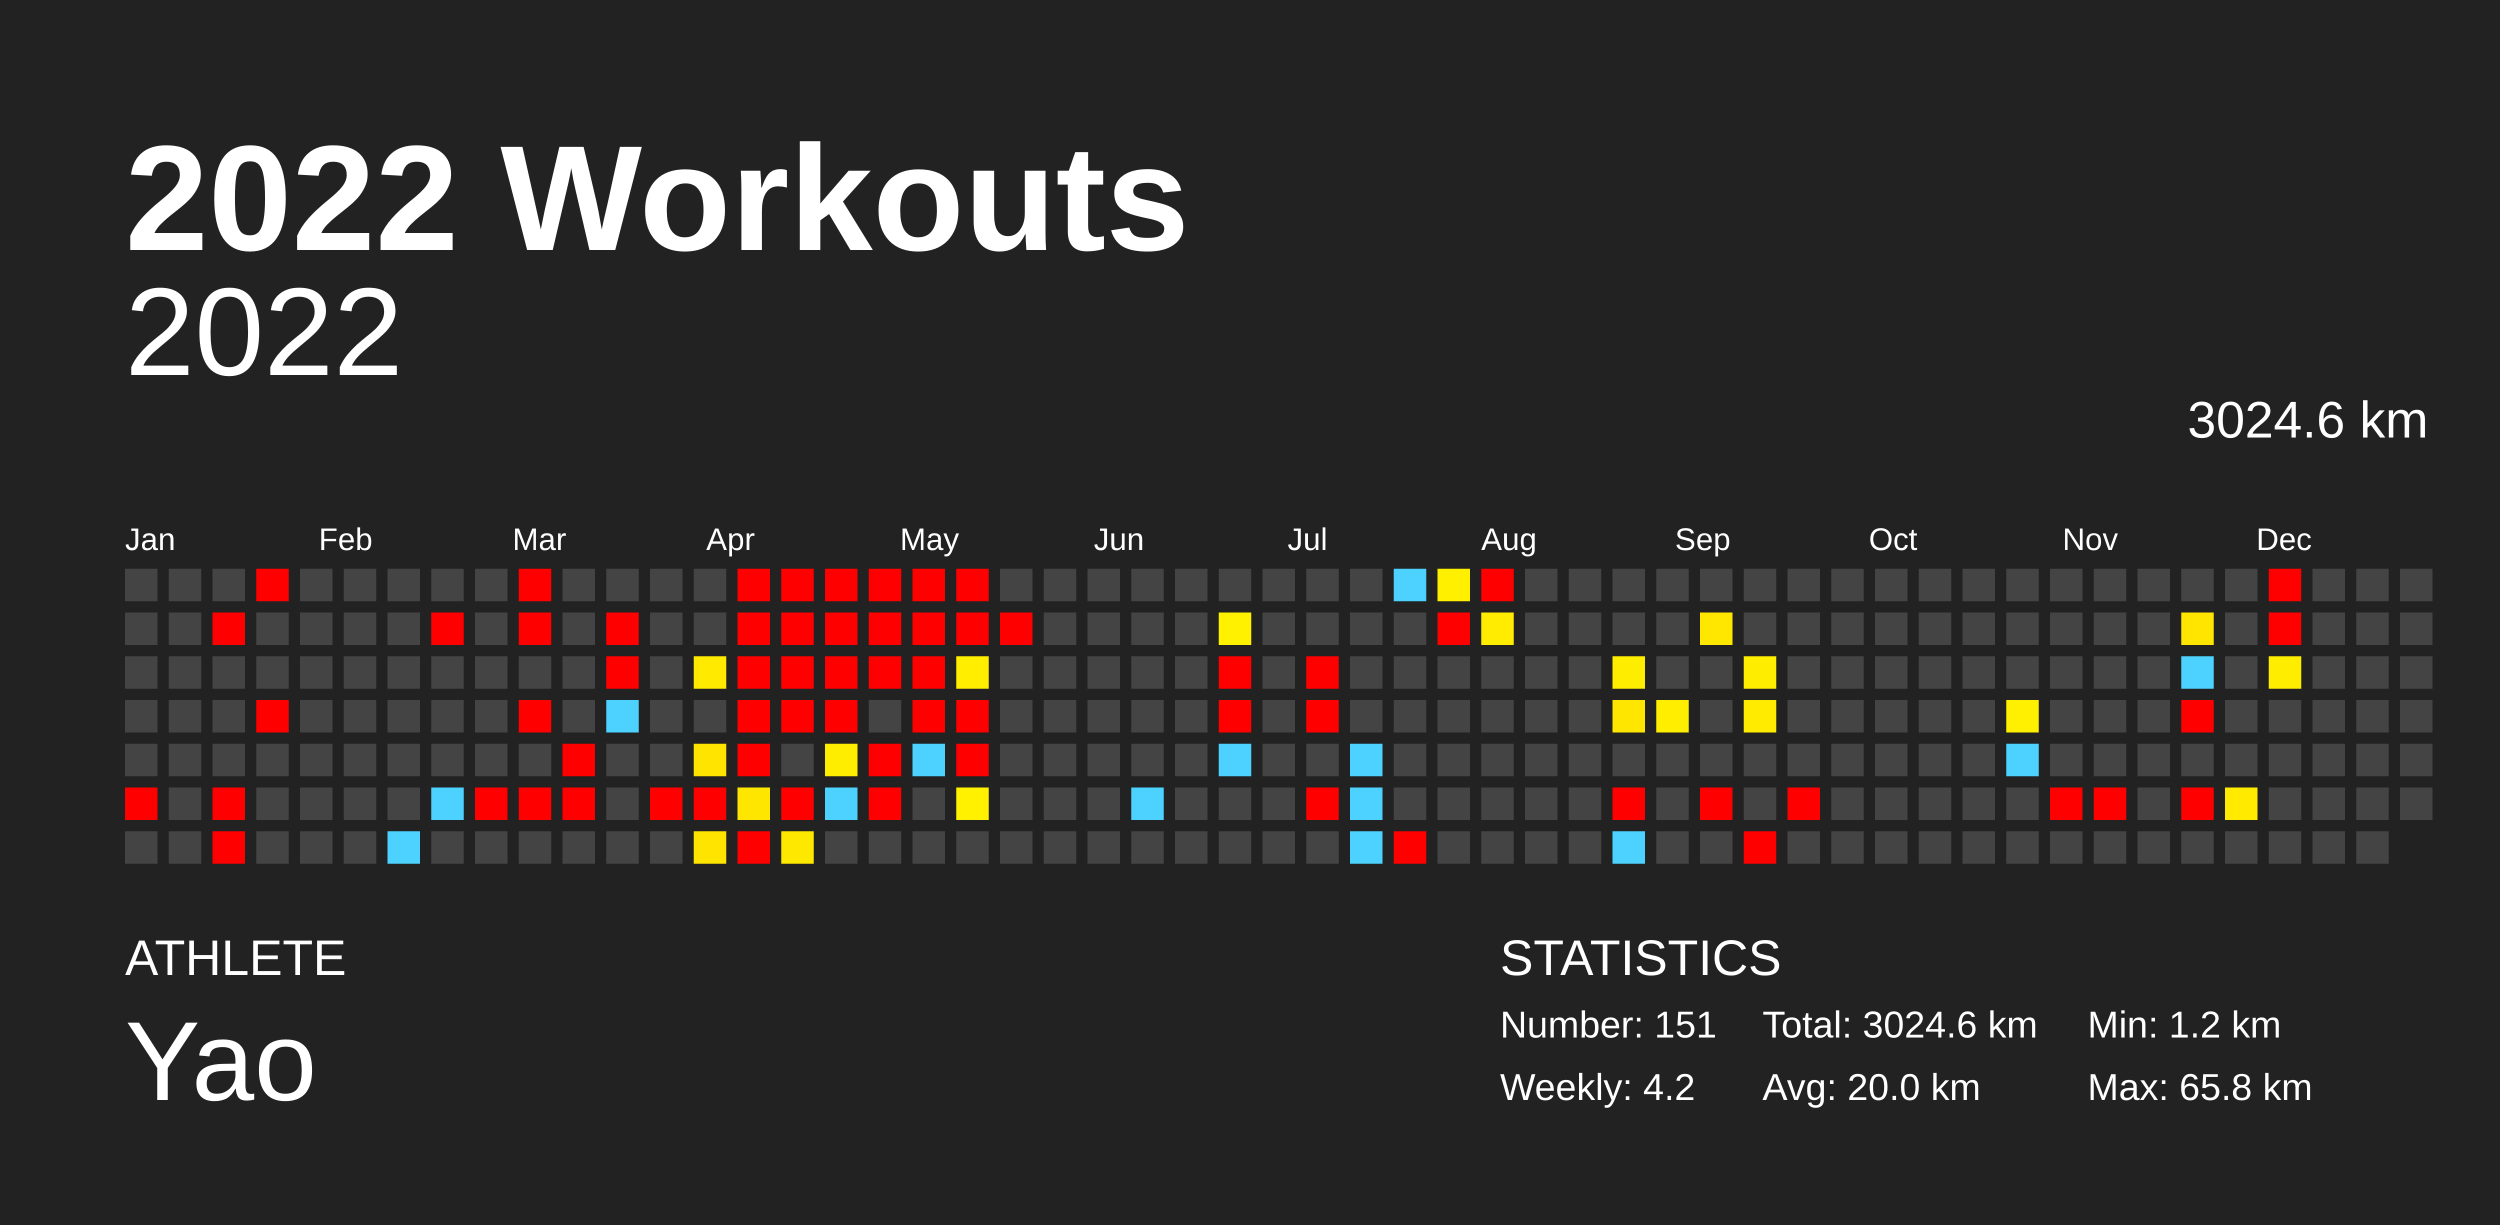
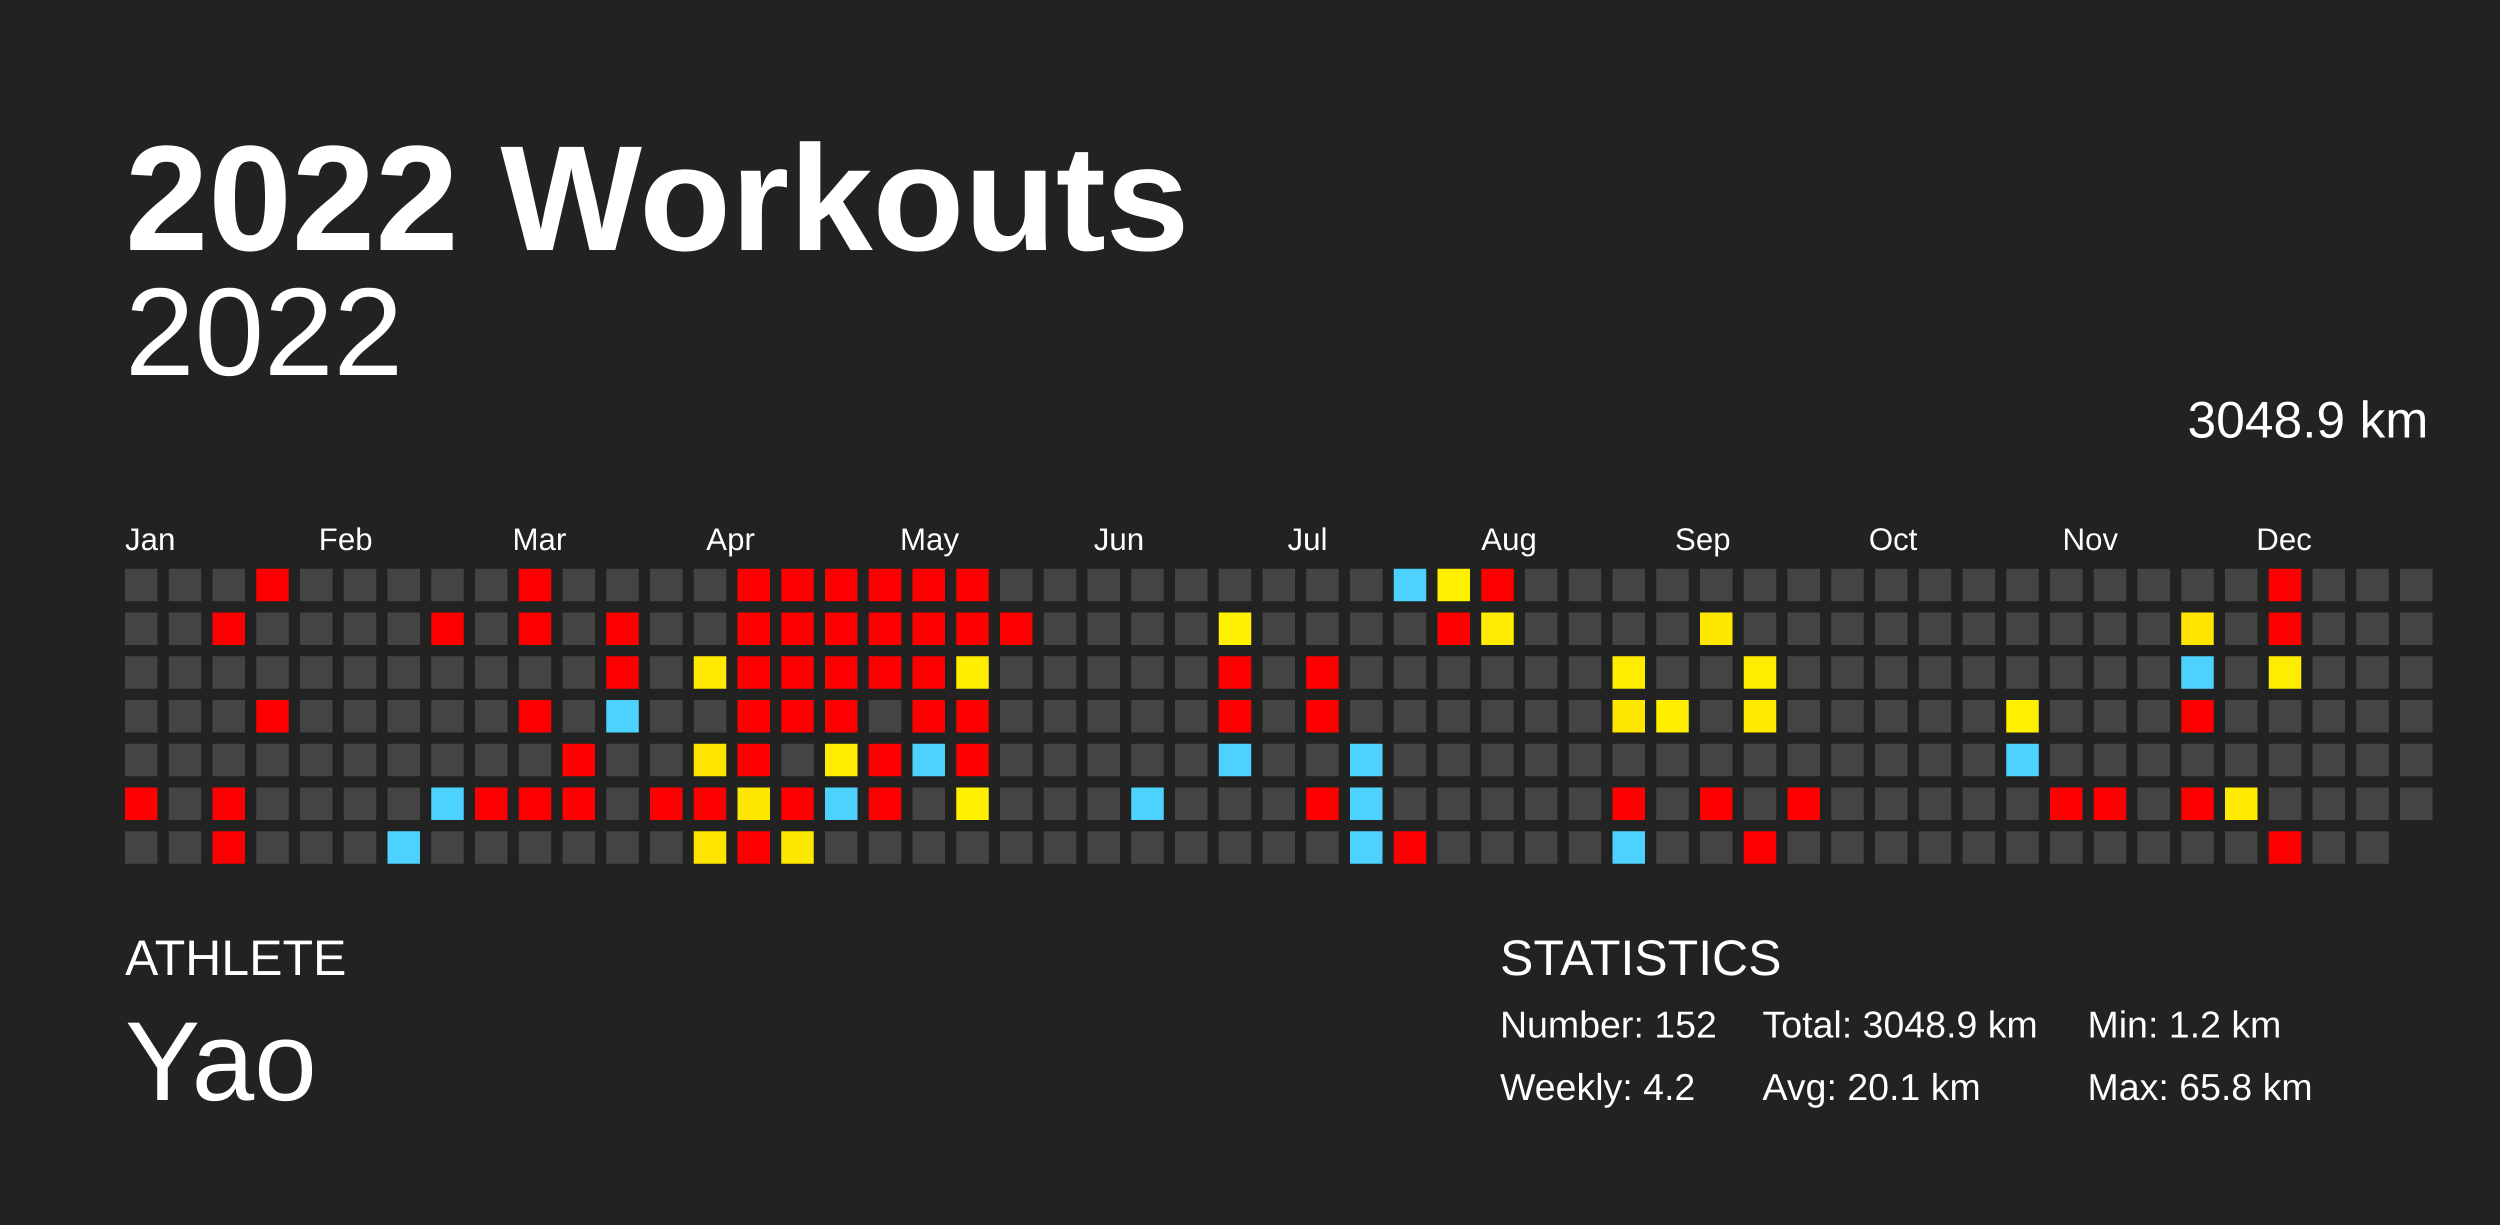
<svg xmlns="http://www.w3.org/2000/svg" baseProfile="full" height="98mm" version="1.1" viewBox="0,0,200,98" width="200mm">
  <defs />
  <rect fill="#222222" height="98" width="200" x="0" y="0" />
  <text fill="#FFFFFF" style="font-size:12px; font-family:Arial; font-weight:bold;" x="10" y="20">2022 Workouts</text>
  <text fill="#FFFFFF" style="font-size:4px; font-family:Arial" x="10" y="78">ATHLETE</text>
  <text fill="#FFFFFF" style="font-size:9px; font-family:Arial" x="10" y="88">Yao</text>
  <text fill="#FFFFFF" style="font-size:4px; font-family:Arial" x="120" y="78">STATISTICS</text>
-   <text fill="#FFFFFF" style="font-size:3px; font-family:Arial" x="120" y="83">Number: 151</text>
+   <text fill="#FFFFFF" style="font-size:3px; font-family:Arial" x="120" y="83">Number: 152</text>
  <text fill="#FFFFFF" style="font-size:3px; font-family:Arial" x="120" y="88">Weekly: 4.2</text>
-   <text fill="#FFFFFF" style="font-size:3px; font-family:Arial" x="141" y="83">Total: 3024.6 km</text>
-   <text fill="#FFFFFF" style="font-size:3px; font-family:Arial" x="141" y="88">Avg: 20.0 km</text>
+   <text fill="#FFFFFF" style="font-size:3px; font-family:Arial" x="141" y="83">Total: 3048.9 km</text>
+   <text fill="#FFFFFF" style="font-size:3px; font-family:Arial" x="141" y="88">Avg: 20.1 km</text>
  <text fill="#FFFFFF" style="font-size:3px; font-family:Arial" x="167" y="83">Min: 1.2 km</text>
  <text fill="#FFFFFF" style="font-size:3px; font-family:Arial" x="167" y="88">Max: 65.8 km</text>
  <text alignment-baseline="hanging" fill="#FFFFFF" style="font-size:10.0px; font-family:Arial;" x="10" y="30">2022</text>
-   <text alignment-baseline="hanging" fill="#FFFFFF" style="font-size:4.125px; font-family:Arial;" x="175" y="35">3024.6 km</text>
+   <text alignment-baseline="hanging" fill="#FFFFFF" style="font-size:4.125px; font-family:Arial;" x="175" y="35">3048.9 km</text>
  <text fill="#FFFFFF" style="font-size:2.5px; font-family:Arial" x="10.0" y="44">Jan</text>
  <text fill="#FFFFFF" style="font-size:2.5px; font-family:Arial" x="25.5" y="44">Feb</text>
  <text fill="#FFFFFF" style="font-size:2.5px; font-family:Arial" x="41.0" y="44">Mar</text>
  <text fill="#FFFFFF" style="font-size:2.5px; font-family:Arial" x="56.5" y="44">Apr</text>
  <text fill="#FFFFFF" style="font-size:2.5px; font-family:Arial" x="72.0" y="44">May</text>
  <text fill="#FFFFFF" style="font-size:2.5px; font-family:Arial" x="87.5" y="44">Jun</text>
  <text fill="#FFFFFF" style="font-size:2.5px; font-family:Arial" x="103.0" y="44">Jul</text>
  <text fill="#FFFFFF" style="font-size:2.5px; font-family:Arial" x="118.5" y="44">Aug</text>
  <text fill="#FFFFFF" style="font-size:2.5px; font-family:Arial" x="134.0" y="44">Sep</text>
  <text fill="#FFFFFF" style="font-size:2.5px; font-family:Arial" x="149.5" y="44">Oct</text>
  <text fill="#FFFFFF" style="font-size:2.5px; font-family:Arial" x="165.0" y="44">Nov</text>
  <text fill="#FFFFFF" style="font-size:2.5px; font-family:Arial" x="180.5" y="44">Dec</text>
  <rect fill="#444444" height="2.6" width="2.6" x="10.0" y="45.5" />
  <rect fill="#444444" height="2.6" width="2.6" x="10.0" y="49.0" />
  <rect fill="#444444" height="2.6" width="2.6" x="10.0" y="52.5" />
  <rect fill="#444444" height="2.6" width="2.6" x="10.0" y="56.0" />
  <rect fill="#444444" height="2.6" width="2.6" x="10.0" y="59.5" />
  <rect fill="red" height="2.6" width="2.6" x="10.0" y="63.0" />
  <rect fill="#444444" height="2.6" width="2.6" x="10.0" y="66.5" />
  <rect fill="#444444" height="2.6" width="2.6" x="13.5" y="45.5" />
  <rect fill="#444444" height="2.6" width="2.6" x="13.5" y="49.0" />
  <rect fill="#444444" height="2.6" width="2.6" x="13.5" y="52.5" />
  <rect fill="#444444" height="2.6" width="2.6" x="13.5" y="56.0" />
  <rect fill="#444444" height="2.6" width="2.6" x="13.5" y="59.5" />
  <rect fill="#444444" height="2.6" width="2.6" x="13.5" y="63.0" />
  <rect fill="#444444" height="2.6" width="2.6" x="13.5" y="66.5" />
  <rect fill="#444444" height="2.6" width="2.6" x="17.0" y="45.5" />
  <rect fill="red" height="2.6" width="2.6" x="17.0" y="49.0" />
  <rect fill="#444444" height="2.6" width="2.6" x="17.0" y="52.5" />
  <rect fill="#444444" height="2.6" width="2.6" x="17.0" y="56.0" />
  <rect fill="#444444" height="2.6" width="2.6" x="17.0" y="59.5" />
  <rect fill="red" height="2.6" width="2.6" x="17.0" y="63.0" />
  <rect fill="red" height="2.6" width="2.6" x="17.0" y="66.5" />
  <rect fill="red" height="2.6" width="2.6" x="20.5" y="45.5" />
  <rect fill="#444444" height="2.6" width="2.6" x="20.5" y="49.0" />
  <rect fill="#444444" height="2.6" width="2.6" x="20.5" y="52.5" />
  <rect fill="red" height="2.6" width="2.6" x="20.5" y="56.0" />
  <rect fill="#444444" height="2.6" width="2.6" x="20.5" y="59.5" />
  <rect fill="#444444" height="2.6" width="2.6" x="20.5" y="63.0" />
  <rect fill="#444444" height="2.6" width="2.6" x="20.5" y="66.5" />
  <rect fill="#444444" height="2.6" width="2.6" x="24.0" y="45.5" />
  <rect fill="#444444" height="2.6" width="2.6" x="24.0" y="49.0" />
  <rect fill="#444444" height="2.6" width="2.6" x="24.0" y="52.5" />
  <rect fill="#444444" height="2.6" width="2.6" x="24.0" y="56.0" />
  <rect fill="#444444" height="2.6" width="2.6" x="24.0" y="59.5" />
  <rect fill="#444444" height="2.6" width="2.6" x="24.0" y="63.0" />
  <rect fill="#444444" height="2.6" width="2.6" x="24.0" y="66.5" />
  <rect fill="#444444" height="2.6" width="2.6" x="27.5" y="45.5" />
  <rect fill="#444444" height="2.6" width="2.6" x="27.5" y="49.0" />
  <rect fill="#444444" height="2.6" width="2.6" x="27.5" y="52.5" />
  <rect fill="#444444" height="2.6" width="2.6" x="27.5" y="56.0" />
  <rect fill="#444444" height="2.6" width="2.6" x="27.5" y="59.5" />
  <rect fill="#444444" height="2.6" width="2.6" x="27.5" y="63.0" />
  <rect fill="#444444" height="2.6" width="2.6" x="27.5" y="66.5" />
  <rect fill="#444444" height="2.6" width="2.6" x="31.0" y="45.5" />
  <rect fill="#444444" height="2.6" width="2.6" x="31.0" y="49.0" />
  <rect fill="#444444" height="2.6" width="2.6" x="31.0" y="52.5" />
  <rect fill="#444444" height="2.6" width="2.6" x="31.0" y="56.0" />
  <rect fill="#444444" height="2.6" width="2.6" x="31.0" y="59.5" />
  <rect fill="#444444" height="2.6" width="2.6" x="31.0" y="63.0" />
  <rect fill="#4dd2ff" height="2.6" width="2.6" x="31.0" y="66.5" />
  <rect fill="#444444" height="2.6" width="2.6" x="34.5" y="45.5" />
  <rect fill="red" height="2.6" width="2.6" x="34.5" y="49.0" />
  <rect fill="#444444" height="2.6" width="2.6" x="34.5" y="52.5" />
  <rect fill="#444444" height="2.6" width="2.6" x="34.5" y="56.0" />
  <rect fill="#444444" height="2.6" width="2.6" x="34.5" y="59.5" />
  <rect fill="#4dd2ff" height="2.6" width="2.6" x="34.5" y="63.0" />
  <rect fill="#444444" height="2.6" width="2.6" x="34.5" y="66.5" />
  <rect fill="#444444" height="2.6" width="2.6" x="38.0" y="45.5" />
  <rect fill="#444444" height="2.6" width="2.6" x="38.0" y="49.0" />
  <rect fill="#444444" height="2.6" width="2.6" x="38.0" y="52.5" />
  <rect fill="#444444" height="2.6" width="2.6" x="38.0" y="56.0" />
  <rect fill="#444444" height="2.6" width="2.6" x="38.0" y="59.5" />
  <rect fill="red" height="2.6" width="2.6" x="38.0" y="63.0" />
  <rect fill="#444444" height="2.6" width="2.6" x="38.0" y="66.5" />
  <rect fill="red" height="2.6" width="2.6" x="41.5" y="45.5" />
  <rect fill="red" height="2.6" width="2.6" x="41.5" y="49.0" />
  <rect fill="#444444" height="2.6" width="2.6" x="41.5" y="52.5" />
  <rect fill="red" height="2.6" width="2.6" x="41.5" y="56.0" />
  <rect fill="#444444" height="2.6" width="2.6" x="41.5" y="59.5" />
  <rect fill="red" height="2.6" width="2.6" x="41.5" y="63.0" />
  <rect fill="#444444" height="2.6" width="2.6" x="41.5" y="66.5" />
  <rect fill="#444444" height="2.6" width="2.6" x="45.0" y="45.5" />
  <rect fill="#444444" height="2.6" width="2.6" x="45.0" y="49.0" />
  <rect fill="#444444" height="2.6" width="2.6" x="45.0" y="52.5" />
  <rect fill="#444444" height="2.6" width="2.6" x="45.0" y="56.0" />
  <rect fill="red" height="2.6" width="2.6" x="45.0" y="59.5" />
  <rect fill="red" height="2.6" width="2.6" x="45.0" y="63.0" />
  <rect fill="#444444" height="2.6" width="2.6" x="45.0" y="66.5" />
  <rect fill="#444444" height="2.6" width="2.6" x="48.5" y="45.5" />
  <rect fill="red" height="2.6" width="2.6" x="48.5" y="49.0" />
  <rect fill="red" height="2.6" width="2.6" x="48.5" y="52.5" />
  <rect fill="#4dd2ff" height="2.6" width="2.6" x="48.5" y="56.0" />
  <rect fill="#444444" height="2.6" width="2.6" x="48.5" y="59.5" />
  <rect fill="#444444" height="2.6" width="2.6" x="48.5" y="63.0" />
  <rect fill="#444444" height="2.6" width="2.6" x="48.5" y="66.5" />
  <rect fill="#444444" height="2.6" width="2.6" x="52.0" y="45.5" />
  <rect fill="#444444" height="2.6" width="2.6" x="52.0" y="49.0" />
  <rect fill="#444444" height="2.6" width="2.6" x="52.0" y="52.5" />
  <rect fill="#444444" height="2.6" width="2.6" x="52.0" y="56.0" />
  <rect fill="#444444" height="2.6" width="2.6" x="52.0" y="59.5" />
  <rect fill="red" height="2.6" width="2.6" x="52.0" y="63.0" />
  <rect fill="#444444" height="2.6" width="2.6" x="52.0" y="66.5" />
  <rect fill="#444444" height="2.6" width="2.6" x="55.5" y="45.5" />
  <rect fill="#444444" height="2.6" width="2.6" x="55.5" y="49.0" />
  <rect fill="#ffea00" height="2.6" width="2.6" x="55.5" y="52.5" />
  <rect fill="#444444" height="2.6" width="2.6" x="55.5" y="56.0" />
  <rect fill="#ffe400" height="2.6" width="2.6" x="55.5" y="59.5" />
  <rect fill="red" height="2.6" width="2.6" x="55.5" y="63.0" />
  <rect fill="#ffe400" height="2.6" width="2.6" x="55.5" y="66.5" />
  <rect fill="red" height="2.6" width="2.6" x="59.0" y="45.5" />
  <rect fill="red" height="2.6" width="2.6" x="59.0" y="49.0" />
  <rect fill="red" height="2.6" width="2.6" x="59.0" y="52.5" />
  <rect fill="red" height="2.6" width="2.6" x="59.0" y="56.0" />
  <rect fill="red" height="2.6" width="2.6" x="59.0" y="59.5" />
  <rect fill="#ffe600" height="2.6" width="2.6" x="59.0" y="63.0" />
  <rect fill="red" height="2.6" width="2.6" x="59.0" y="66.5" />
  <rect fill="red" height="2.6" width="2.6" x="62.5" y="45.5" />
  <rect fill="red" height="2.6" width="2.6" x="62.5" y="49.0" />
  <rect fill="red" height="2.6" width="2.6" x="62.5" y="52.5" />
  <rect fill="red" height="2.6" width="2.6" x="62.5" y="56.0" />
  <rect fill="#444444" height="2.6" width="2.6" x="62.5" y="59.5" />
  <rect fill="red" height="2.6" width="2.6" x="62.5" y="63.0" />
  <rect fill="#ffe800" height="2.6" width="2.6" x="62.5" y="66.5" />
  <rect fill="red" height="2.6" width="2.6" x="66.0" y="45.5" />
  <rect fill="red" height="2.6" width="2.6" x="66.0" y="49.0" />
  <rect fill="red" height="2.6" width="2.6" x="66.0" y="52.5" />
  <rect fill="red" height="2.6" width="2.6" x="66.0" y="56.0" />
  <rect fill="#ffed00" height="2.6" width="2.6" x="66.0" y="59.5" />
  <rect fill="#4dd2ff" height="2.6" width="2.6" x="66.0" y="63.0" />
  <rect fill="#444444" height="2.6" width="2.6" x="66.0" y="66.5" />
  <rect fill="red" height="2.6" width="2.6" x="69.5" y="45.5" />
  <rect fill="red" height="2.6" width="2.6" x="69.5" y="49.0" />
  <rect fill="red" height="2.6" width="2.6" x="69.5" y="52.5" />
  <rect fill="#444444" height="2.6" width="2.6" x="69.5" y="56.0" />
  <rect fill="red" height="2.6" width="2.6" x="69.5" y="59.5" />
  <rect fill="red" height="2.6" width="2.6" x="69.5" y="63.0" />
  <rect fill="#444444" height="2.6" width="2.6" x="69.5" y="66.5" />
  <rect fill="red" height="2.6" width="2.6" x="73.0" y="45.5" />
  <rect fill="red" height="2.6" width="2.6" x="73.0" y="49.0" />
  <rect fill="red" height="2.6" width="2.6" x="73.0" y="52.5" />
  <rect fill="red" height="2.6" width="2.6" x="73.0" y="56.0" />
  <rect fill="#4dd2ff" height="2.6" width="2.6" x="73.0" y="59.5" />
  <rect fill="#444444" height="2.6" width="2.6" x="73.0" y="63.0" />
  <rect fill="#444444" height="2.6" width="2.6" x="73.0" y="66.5" />
  <rect fill="red" height="2.6" width="2.6" x="76.5" y="45.5" />
  <rect fill="red" height="2.6" width="2.6" x="76.5" y="49.0" />
  <rect fill="#ffee00" height="2.6" width="2.6" x="76.5" y="52.5" />
  <rect fill="red" height="2.6" width="2.6" x="76.5" y="56.0" />
  <rect fill="red" height="2.6" width="2.6" x="76.5" y="59.5" />
  <rect fill="#fff100" height="2.6" width="2.6" x="76.5" y="63.0" />
  <rect fill="#444444" height="2.6" width="2.6" x="76.5" y="66.5" />
  <rect fill="#444444" height="2.6" width="2.6" x="80.0" y="45.5" />
  <rect fill="red" height="2.6" width="2.6" x="80.0" y="49.0" />
  <rect fill="#444444" height="2.6" width="2.6" x="80.0" y="52.5" />
  <rect fill="#444444" height="2.6" width="2.6" x="80.0" y="56.0" />
  <rect fill="#444444" height="2.6" width="2.6" x="80.0" y="59.5" />
  <rect fill="#444444" height="2.6" width="2.6" x="80.0" y="63.0" />
  <rect fill="#444444" height="2.6" width="2.6" x="80.0" y="66.5" />
  <rect fill="#444444" height="2.6" width="2.6" x="83.5" y="45.5" />
  <rect fill="#444444" height="2.6" width="2.6" x="83.5" y="49.0" />
  <rect fill="#444444" height="2.6" width="2.6" x="83.5" y="52.5" />
  <rect fill="#444444" height="2.6" width="2.6" x="83.5" y="56.0" />
  <rect fill="#444444" height="2.6" width="2.6" x="83.5" y="59.5" />
  <rect fill="#444444" height="2.6" width="2.6" x="83.5" y="63.0" />
  <rect fill="#444444" height="2.6" width="2.6" x="83.5" y="66.5" />
  <rect fill="#444444" height="2.6" width="2.6" x="87.0" y="45.5" />
  <rect fill="#444444" height="2.6" width="2.6" x="87.0" y="49.0" />
  <rect fill="#444444" height="2.6" width="2.6" x="87.0" y="52.5" />
  <rect fill="#444444" height="2.6" width="2.6" x="87.0" y="56.0" />
  <rect fill="#444444" height="2.6" width="2.6" x="87.0" y="59.5" />
  <rect fill="#444444" height="2.6" width="2.6" x="87.0" y="63.0" />
  <rect fill="#444444" height="2.6" width="2.6" x="87.0" y="66.5" />
  <rect fill="#444444" height="2.6" width="2.6" x="90.5" y="45.5" />
  <rect fill="#444444" height="2.6" width="2.6" x="90.5" y="49.0" />
  <rect fill="#444444" height="2.6" width="2.6" x="90.5" y="52.5" />
  <rect fill="#444444" height="2.6" width="2.6" x="90.5" y="56.0" />
  <rect fill="#444444" height="2.6" width="2.6" x="90.5" y="59.5" />
  <rect fill="#4dd2ff" height="2.6" width="2.6" x="90.5" y="63.0" />
  <rect fill="#444444" height="2.6" width="2.6" x="90.5" y="66.5" />
  <rect fill="#444444" height="2.6" width="2.6" x="94.0" y="45.5" />
  <rect fill="#444444" height="2.6" width="2.6" x="94.0" y="49.0" />
  <rect fill="#444444" height="2.6" width="2.6" x="94.0" y="52.5" />
  <rect fill="#444444" height="2.6" width="2.6" x="94.0" y="56.0" />
  <rect fill="#444444" height="2.6" width="2.6" x="94.0" y="59.5" />
  <rect fill="#444444" height="2.6" width="2.6" x="94.0" y="63.0" />
  <rect fill="#444444" height="2.6" width="2.6" x="94.0" y="66.5" />
  <rect fill="#444444" height="2.6" width="2.6" x="97.5" y="45.5" />
  <rect fill="#fff100" height="2.6" width="2.6" x="97.5" y="49.0" />
  <rect fill="red" height="2.6" width="2.6" x="97.5" y="52.5" />
  <rect fill="red" height="2.6" width="2.6" x="97.5" y="56.0" />
  <rect fill="#4dd2ff" height="2.6" width="2.6" x="97.5" y="59.5" />
  <rect fill="#444444" height="2.6" width="2.6" x="97.5" y="63.0" />
  <rect fill="#444444" height="2.6" width="2.6" x="97.5" y="66.5" />
  <rect fill="#444444" height="2.6" width="2.6" x="101.0" y="45.5" />
  <rect fill="#444444" height="2.6" width="2.6" x="101.0" y="49.0" />
  <rect fill="#444444" height="2.6" width="2.6" x="101.0" y="52.5" />
  <rect fill="#444444" height="2.6" width="2.6" x="101.0" y="56.0" />
  <rect fill="#444444" height="2.6" width="2.6" x="101.0" y="59.5" />
  <rect fill="#444444" height="2.6" width="2.6" x="101.0" y="63.0" />
  <rect fill="#444444" height="2.6" width="2.6" x="101.0" y="66.5" />
  <rect fill="#444444" height="2.6" width="2.6" x="104.5" y="45.5" />
  <rect fill="#444444" height="2.6" width="2.6" x="104.5" y="49.0" />
  <rect fill="red" height="2.6" width="2.6" x="104.5" y="52.5" />
  <rect fill="red" height="2.6" width="2.6" x="104.5" y="56.0" />
  <rect fill="#444444" height="2.6" width="2.6" x="104.5" y="59.5" />
  <rect fill="red" height="2.6" width="2.6" x="104.5" y="63.0" />
  <rect fill="#444444" height="2.6" width="2.6" x="104.5" y="66.5" />
  <rect fill="#444444" height="2.6" width="2.6" x="108.0" y="45.5" />
  <rect fill="#444444" height="2.6" width="2.6" x="108.0" y="49.0" />
  <rect fill="#444444" height="2.6" width="2.6" x="108.0" y="52.5" />
  <rect fill="#444444" height="2.6" width="2.6" x="108.0" y="56.0" />
  <rect fill="#4dd2ff" height="2.6" width="2.6" x="108.0" y="59.5" />
  <rect fill="#4dd2ff" height="2.6" width="2.6" x="108.0" y="63.0" />
  <rect fill="#4dd2ff" height="2.6" width="2.6" x="108.0" y="66.5" />
  <rect fill="#4dd2ff" height="2.6" width="2.6" x="111.5" y="45.5" />
  <rect fill="#444444" height="2.6" width="2.6" x="111.5" y="49.0" />
  <rect fill="#444444" height="2.6" width="2.6" x="111.5" y="52.5" />
  <rect fill="#444444" height="2.6" width="2.6" x="111.5" y="56.0" />
  <rect fill="#444444" height="2.6" width="2.6" x="111.5" y="59.5" />
  <rect fill="#444444" height="2.6" width="2.6" x="111.5" y="63.0" />
  <rect fill="red" height="2.6" width="2.6" x="111.5" y="66.5" />
  <rect fill="#fff000" height="2.6" width="2.6" x="115.0" y="45.5" />
  <rect fill="red" height="2.6" width="2.6" x="115.0" y="49.0" />
  <rect fill="#444444" height="2.6" width="2.6" x="115.0" y="52.5" />
  <rect fill="#444444" height="2.6" width="2.6" x="115.0" y="56.0" />
  <rect fill="#444444" height="2.6" width="2.6" x="115.0" y="59.5" />
  <rect fill="#444444" height="2.6" width="2.6" x="115.0" y="63.0" />
  <rect fill="#444444" height="2.6" width="2.6" x="115.0" y="66.5" />
  <rect fill="red" height="2.6" width="2.6" x="118.5" y="45.5" />
  <rect fill="#ffec00" height="2.6" width="2.6" x="118.5" y="49.0" />
  <rect fill="#444444" height="2.6" width="2.6" x="118.5" y="52.5" />
  <rect fill="#444444" height="2.6" width="2.6" x="118.5" y="56.0" />
  <rect fill="#444444" height="2.6" width="2.6" x="118.5" y="59.5" />
  <rect fill="#444444" height="2.6" width="2.6" x="118.5" y="63.0" />
  <rect fill="#444444" height="2.6" width="2.6" x="118.5" y="66.5" />
  <rect fill="#444444" height="2.6" width="2.6" x="122.0" y="45.5" />
  <rect fill="#444444" height="2.6" width="2.6" x="122.0" y="49.0" />
  <rect fill="#444444" height="2.6" width="2.6" x="122.0" y="52.5" />
  <rect fill="#444444" height="2.6" width="2.6" x="122.0" y="56.0" />
  <rect fill="#444444" height="2.6" width="2.6" x="122.0" y="59.5" />
  <rect fill="#444444" height="2.6" width="2.6" x="122.0" y="63.0" />
  <rect fill="#444444" height="2.6" width="2.6" x="122.0" y="66.5" />
  <rect fill="#444444" height="2.6" width="2.6" x="125.5" y="45.5" />
  <rect fill="#444444" height="2.6" width="2.6" x="125.5" y="49.0" />
  <rect fill="#444444" height="2.6" width="2.6" x="125.5" y="52.5" />
  <rect fill="#444444" height="2.6" width="2.6" x="125.5" y="56.0" />
  <rect fill="#444444" height="2.6" width="2.6" x="125.5" y="59.5" />
  <rect fill="#444444" height="2.6" width="2.6" x="125.5" y="63.0" />
  <rect fill="#444444" height="2.6" width="2.6" x="125.5" y="66.5" />
  <rect fill="#444444" height="2.6" width="2.6" x="129.0" y="45.5" />
  <rect fill="#444444" height="2.6" width="2.6" x="129.0" y="49.0" />
  <rect fill="#ffed00" height="2.6" width="2.6" x="129.0" y="52.5" />
  <rect fill="#ffe600" height="2.6" width="2.6" x="129.0" y="56.0" />
  <rect fill="#444444" height="2.6" width="2.6" x="129.0" y="59.5" />
  <rect fill="red" height="2.6" width="2.6" x="129.0" y="63.0" />
  <rect fill="#4dd2ff" height="2.6" width="2.6" x="129.0" y="66.5" />
  <rect fill="#444444" height="2.6" width="2.6" x="132.5" y="45.5" />
  <rect fill="#444444" height="2.6" width="2.6" x="132.5" y="49.0" />
  <rect fill="#444444" height="2.6" width="2.6" x="132.5" y="52.5" />
  <rect fill="#ffee00" height="2.6" width="2.6" x="132.5" y="56.0" />
  <rect fill="#444444" height="2.6" width="2.6" x="132.5" y="59.5" />
  <rect fill="#444444" height="2.6" width="2.6" x="132.5" y="63.0" />
  <rect fill="#444444" height="2.6" width="2.6" x="132.5" y="66.5" />
  <rect fill="#444444" height="2.6" width="2.6" x="136.0" y="45.5" />
  <rect fill="#ffe700" height="2.6" width="2.6" x="136.0" y="49.0" />
  <rect fill="#444444" height="2.6" width="2.6" x="136.0" y="52.5" />
  <rect fill="#444444" height="2.6" width="2.6" x="136.0" y="56.0" />
  <rect fill="#444444" height="2.6" width="2.6" x="136.0" y="59.5" />
  <rect fill="red" height="2.6" width="2.6" x="136.0" y="63.0" />
  <rect fill="#444444" height="2.6" width="2.6" x="136.0" y="66.5" />
  <rect fill="#444444" height="2.6" width="2.6" x="139.5" y="45.5" />
  <rect fill="#444444" height="2.6" width="2.6" x="139.5" y="49.0" />
  <rect fill="#ffed00" height="2.6" width="2.6" x="139.5" y="52.5" />
  <rect fill="#ffeb00" height="2.6" width="2.6" x="139.5" y="56.0" />
  <rect fill="#444444" height="2.6" width="2.6" x="139.5" y="59.5" />
  <rect fill="#444444" height="2.6" width="2.6" x="139.5" y="63.0" />
  <rect fill="red" height="2.6" width="2.6" x="139.5" y="66.5" />
  <rect fill="#444444" height="2.6" width="2.6" x="143.0" y="45.5" />
  <rect fill="#444444" height="2.6" width="2.6" x="143.0" y="49.0" />
  <rect fill="#444444" height="2.6" width="2.6" x="143.0" y="52.5" />
  <rect fill="#444444" height="2.6" width="2.6" x="143.0" y="56.0" />
  <rect fill="#444444" height="2.6" width="2.6" x="143.0" y="59.5" />
  <rect fill="red" height="2.6" width="2.6" x="143.0" y="63.0" />
  <rect fill="#444444" height="2.6" width="2.6" x="143.0" y="66.5" />
  <rect fill="#444444" height="2.6" width="2.6" x="146.5" y="45.5" />
  <rect fill="#444444" height="2.6" width="2.6" x="146.5" y="49.0" />
  <rect fill="#444444" height="2.6" width="2.6" x="146.5" y="52.5" />
  <rect fill="#444444" height="2.6" width="2.6" x="146.5" y="56.0" />
  <rect fill="#444444" height="2.6" width="2.6" x="146.5" y="59.5" />
  <rect fill="#444444" height="2.6" width="2.6" x="146.5" y="63.0" />
  <rect fill="#444444" height="2.6" width="2.6" x="146.5" y="66.5" />
  <rect fill="#444444" height="2.6" width="2.6" x="150.0" y="45.5" />
  <rect fill="#444444" height="2.6" width="2.6" x="150.0" y="49.0" />
  <rect fill="#444444" height="2.6" width="2.6" x="150.0" y="52.5" />
  <rect fill="#444444" height="2.6" width="2.6" x="150.0" y="56.0" />
  <rect fill="#444444" height="2.6" width="2.6" x="150.0" y="59.5" />
  <rect fill="#444444" height="2.6" width="2.6" x="150.0" y="63.0" />
  <rect fill="#444444" height="2.6" width="2.6" x="150.0" y="66.5" />
  <rect fill="#444444" height="2.6" width="2.6" x="153.5" y="45.5" />
  <rect fill="#444444" height="2.6" width="2.6" x="153.5" y="49.0" />
  <rect fill="#444444" height="2.6" width="2.6" x="153.5" y="52.5" />
  <rect fill="#444444" height="2.6" width="2.6" x="153.5" y="56.0" />
  <rect fill="#444444" height="2.6" width="2.6" x="153.5" y="59.5" />
  <rect fill="#444444" height="2.6" width="2.6" x="153.5" y="63.0" />
  <rect fill="#444444" height="2.6" width="2.6" x="153.5" y="66.5" />
  <rect fill="#444444" height="2.6" width="2.6" x="157.0" y="45.5" />
  <rect fill="#444444" height="2.6" width="2.6" x="157.0" y="49.0" />
  <rect fill="#444444" height="2.6" width="2.6" x="157.0" y="52.5" />
  <rect fill="#444444" height="2.6" width="2.6" x="157.0" y="56.0" />
  <rect fill="#444444" height="2.6" width="2.6" x="157.0" y="59.5" />
  <rect fill="#444444" height="2.6" width="2.6" x="157.0" y="63.0" />
  <rect fill="#444444" height="2.6" width="2.6" x="157.0" y="66.5" />
  <rect fill="#444444" height="2.6" width="2.6" x="160.5" y="45.5" />
  <rect fill="#444444" height="2.6" width="2.6" x="160.5" y="49.0" />
  <rect fill="#444444" height="2.6" width="2.6" x="160.5" y="52.5" />
  <rect fill="#ffef00" height="2.6" width="2.6" x="160.5" y="56.0" />
  <rect fill="#4dd2ff" height="2.6" width="2.6" x="160.5" y="59.5" />
  <rect fill="#444444" height="2.6" width="2.6" x="160.5" y="63.0" />
  <rect fill="#444444" height="2.6" width="2.6" x="160.5" y="66.5" />
  <rect fill="#444444" height="2.6" width="2.6" x="164.0" y="45.5" />
  <rect fill="#444444" height="2.6" width="2.6" x="164.0" y="49.0" />
  <rect fill="#444444" height="2.6" width="2.6" x="164.0" y="52.5" />
  <rect fill="#444444" height="2.6" width="2.6" x="164.0" y="56.0" />
  <rect fill="#444444" height="2.6" width="2.6" x="164.0" y="59.5" />
  <rect fill="red" height="2.6" width="2.6" x="164.0" y="63.0" />
  <rect fill="#444444" height="2.6" width="2.6" x="164.0" y="66.5" />
  <rect fill="#444444" height="2.6" width="2.6" x="167.5" y="45.5" />
  <rect fill="#444444" height="2.6" width="2.6" x="167.5" y="49.0" />
  <rect fill="#444444" height="2.6" width="2.6" x="167.5" y="52.5" />
  <rect fill="#444444" height="2.6" width="2.6" x="167.5" y="56.0" />
  <rect fill="#444444" height="2.6" width="2.6" x="167.5" y="59.5" />
  <rect fill="red" height="2.6" width="2.6" x="167.5" y="63.0" />
  <rect fill="#444444" height="2.6" width="2.6" x="167.5" y="66.5" />
  <rect fill="#444444" height="2.6" width="2.6" x="171.0" y="45.5" />
  <rect fill="#444444" height="2.6" width="2.6" x="171.0" y="49.0" />
  <rect fill="#444444" height="2.6" width="2.6" x="171.0" y="52.5" />
  <rect fill="#444444" height="2.6" width="2.6" x="171.0" y="56.0" />
  <rect fill="#444444" height="2.6" width="2.6" x="171.0" y="59.5" />
  <rect fill="#444444" height="2.6" width="2.6" x="171.0" y="63.0" />
  <rect fill="#444444" height="2.6" width="2.6" x="171.0" y="66.5" />
  <rect fill="#444444" height="2.6" width="2.6" x="174.5" y="45.5" />
  <rect fill="#ffe500" height="2.6" width="2.6" x="174.5" y="49.0" />
  <rect fill="#4dd2ff" height="2.6" width="2.6" x="174.5" y="52.5" />
  <rect fill="red" height="2.6" width="2.6" x="174.5" y="56.0" />
  <rect fill="#444444" height="2.6" width="2.6" x="174.5" y="59.5" />
  <rect fill="red" height="2.6" width="2.6" x="174.5" y="63.0" />
  <rect fill="#444444" height="2.6" width="2.6" x="174.5" y="66.5" />
  <rect fill="#444444" height="2.6" width="2.6" x="178.0" y="45.5" />
  <rect fill="#444444" height="2.6" width="2.6" x="178.0" y="49.0" />
  <rect fill="#444444" height="2.6" width="2.6" x="178.0" y="52.5" />
  <rect fill="#444444" height="2.6" width="2.6" x="178.0" y="56.0" />
  <rect fill="#444444" height="2.6" width="2.6" x="178.0" y="59.5" />
  <rect fill="#ffea00" height="2.6" width="2.6" x="178.0" y="63.0" />
  <rect fill="#444444" height="2.6" width="2.6" x="178.0" y="66.5" />
  <rect fill="red" height="2.6" width="2.6" x="181.5" y="45.5" />
  <rect fill="red" height="2.6" width="2.6" x="181.5" y="49.0" />
  <rect fill="#ffed00" height="2.6" width="2.6" x="181.5" y="52.5" />
  <rect fill="#444444" height="2.6" width="2.6" x="181.5" y="56.0" />
  <rect fill="#444444" height="2.6" width="2.6" x="181.5" y="59.5" />
  <rect fill="#444444" height="2.6" width="2.6" x="181.5" y="63.0" />
-   <rect fill="#444444" height="2.6" width="2.6" x="181.5" y="66.5" />
+   <rect fill="red" height="2.6" width="2.6" x="181.5" y="66.5" />
  <rect fill="#444444" height="2.6" width="2.6" x="185.0" y="45.5" />
  <rect fill="#444444" height="2.6" width="2.6" x="185.0" y="49.0" />
  <rect fill="#444444" height="2.6" width="2.6" x="185.0" y="52.5" />
  <rect fill="#444444" height="2.6" width="2.6" x="185.0" y="56.0" />
  <rect fill="#444444" height="2.6" width="2.6" x="185.0" y="59.5" />
  <rect fill="#444444" height="2.6" width="2.6" x="185.0" y="63.0" />
  <rect fill="#444444" height="2.6" width="2.6" x="185.0" y="66.5" />
  <rect fill="#444444" height="2.6" width="2.6" x="188.5" y="45.5" />
  <rect fill="#444444" height="2.6" width="2.6" x="188.5" y="49.0" />
  <rect fill="#444444" height="2.6" width="2.6" x="188.5" y="52.5" />
  <rect fill="#444444" height="2.6" width="2.6" x="188.5" y="56.0" />
  <rect fill="#444444" height="2.6" width="2.6" x="188.5" y="59.5" />
  <rect fill="#444444" height="2.6" width="2.6" x="188.5" y="63.0" />
  <rect fill="#444444" height="2.6" width="2.6" x="188.5" y="66.5" />
  <rect fill="#444444" height="2.6" width="2.6" x="192.0" y="45.5" />
  <rect fill="#444444" height="2.6" width="2.6" x="192.0" y="49.0" />
  <rect fill="#444444" height="2.6" width="2.6" x="192.0" y="52.5" />
  <rect fill="#444444" height="2.6" width="2.6" x="192.0" y="56.0" />
  <rect fill="#444444" height="2.6" width="2.6" x="192.0" y="59.5" />
  <rect fill="#444444" height="2.6" width="2.6" x="192.0" y="63.0" />
</svg>
